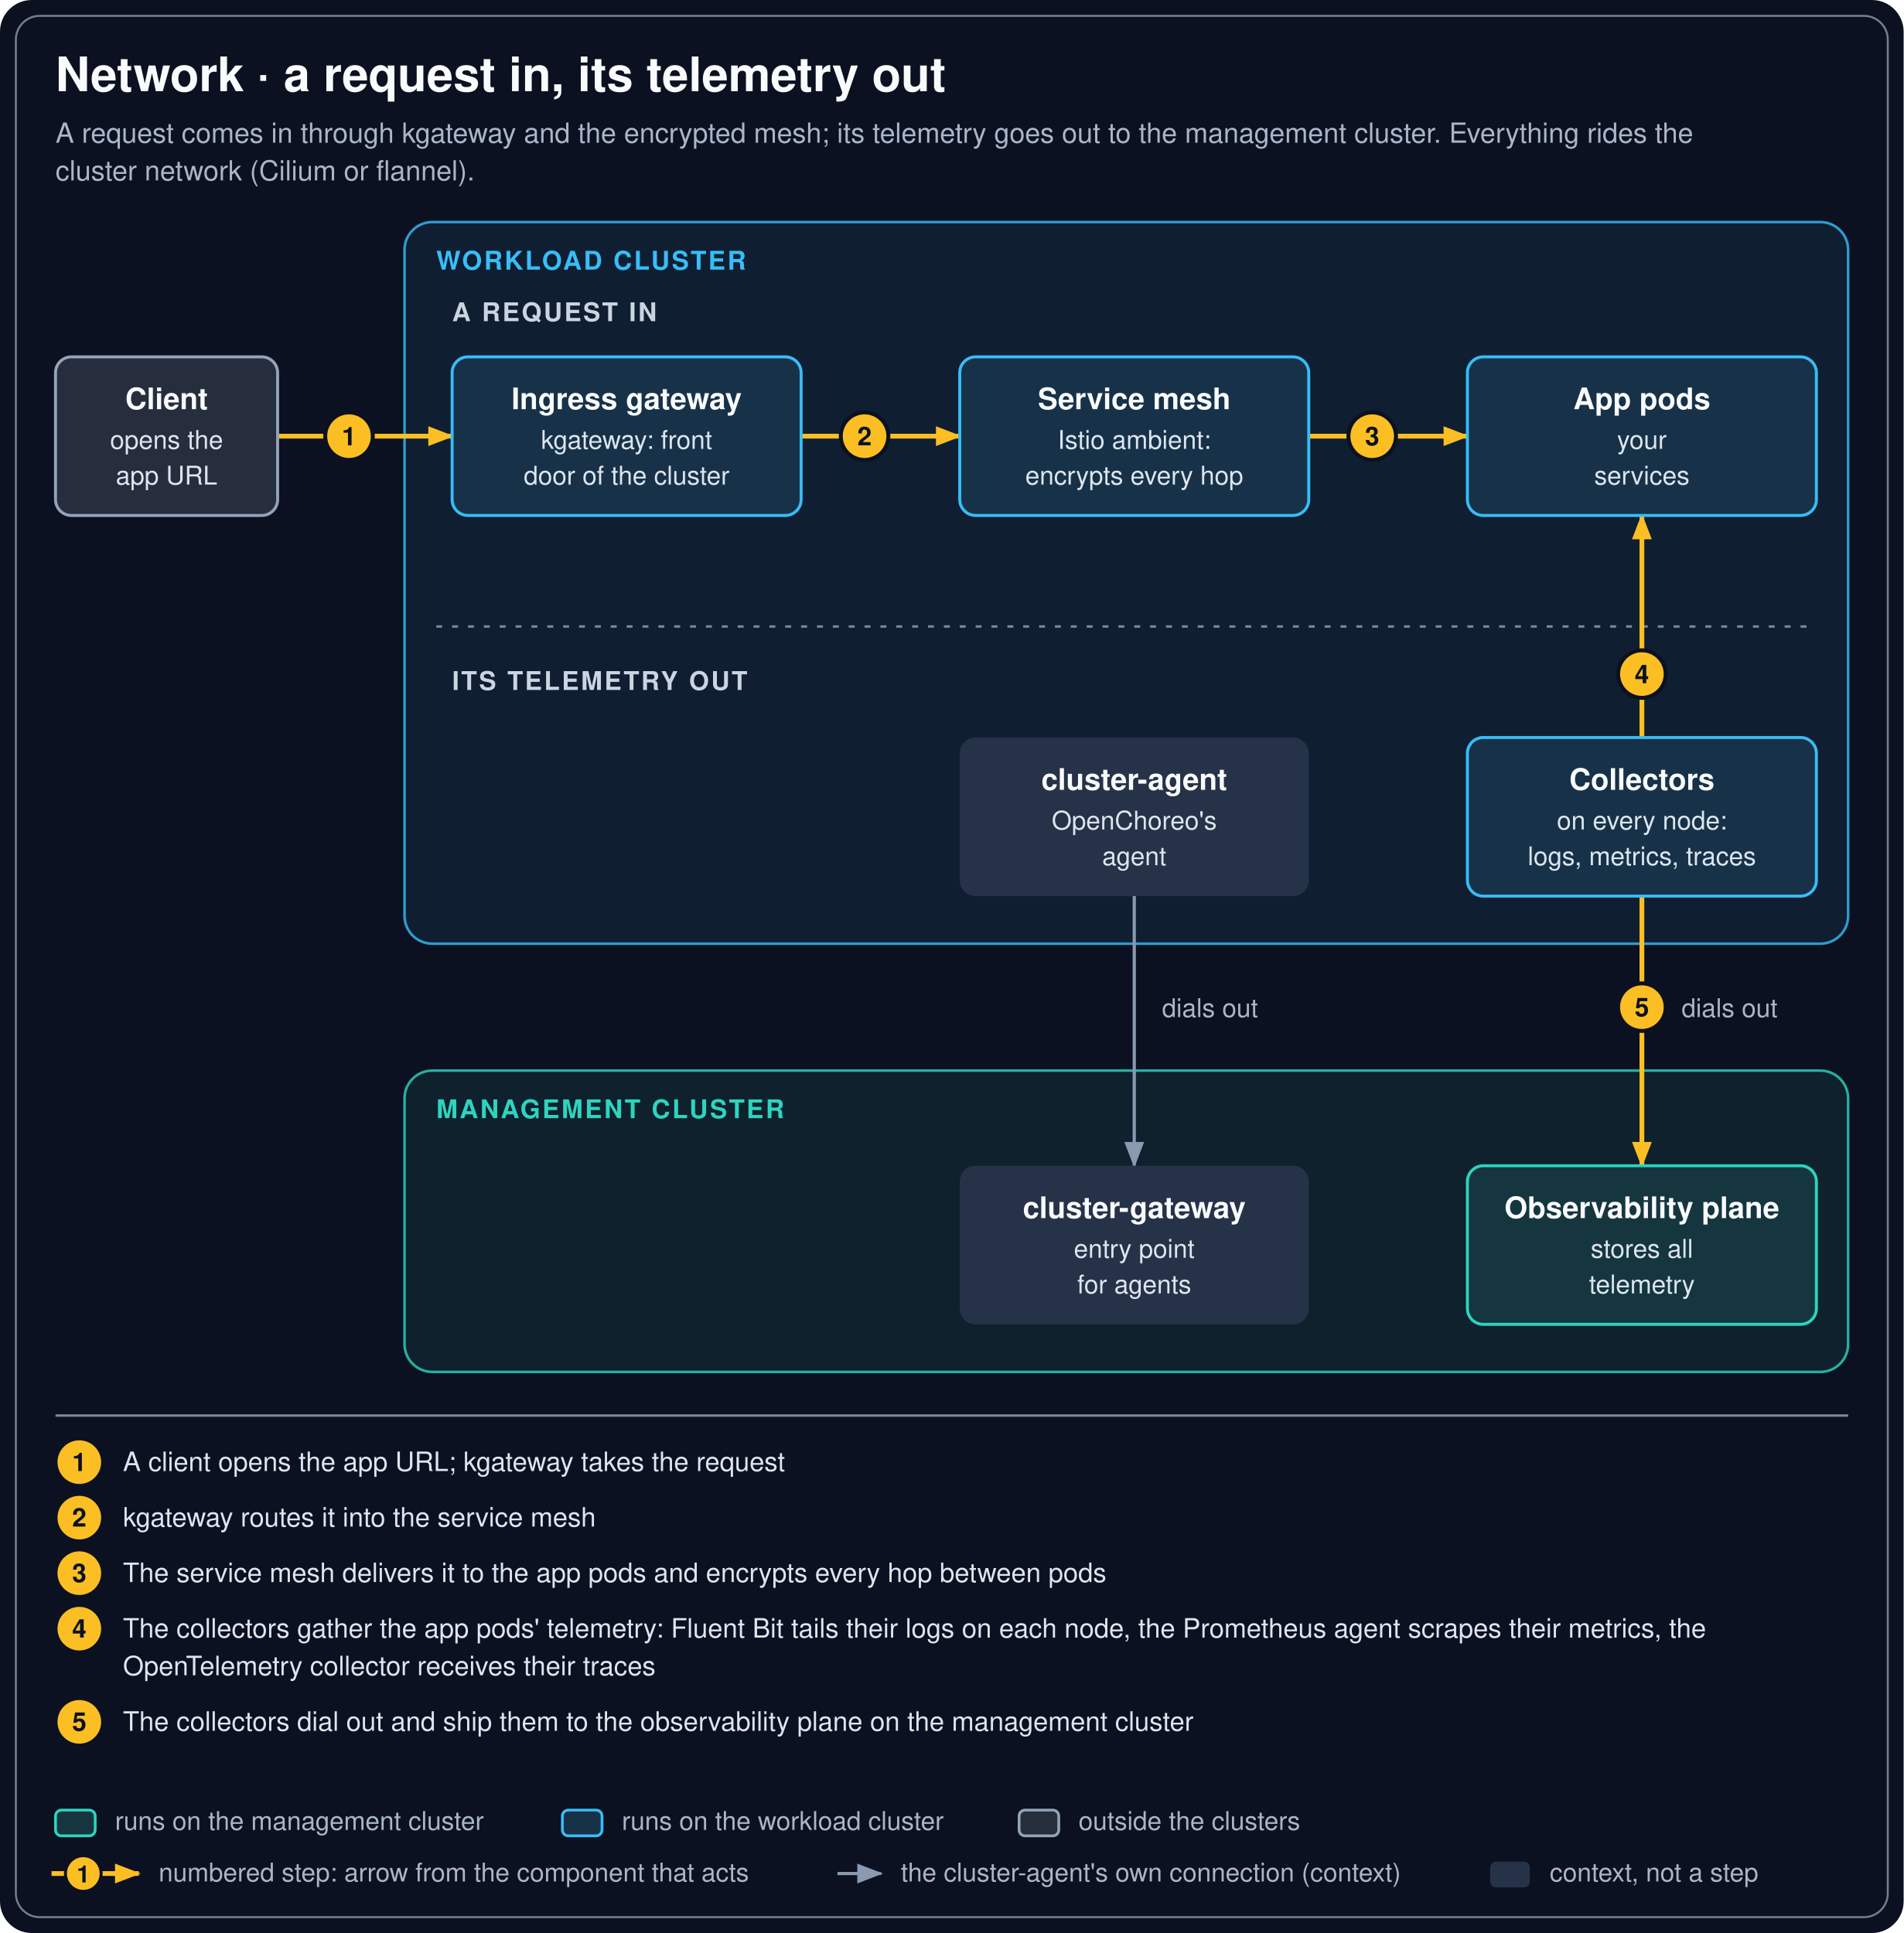
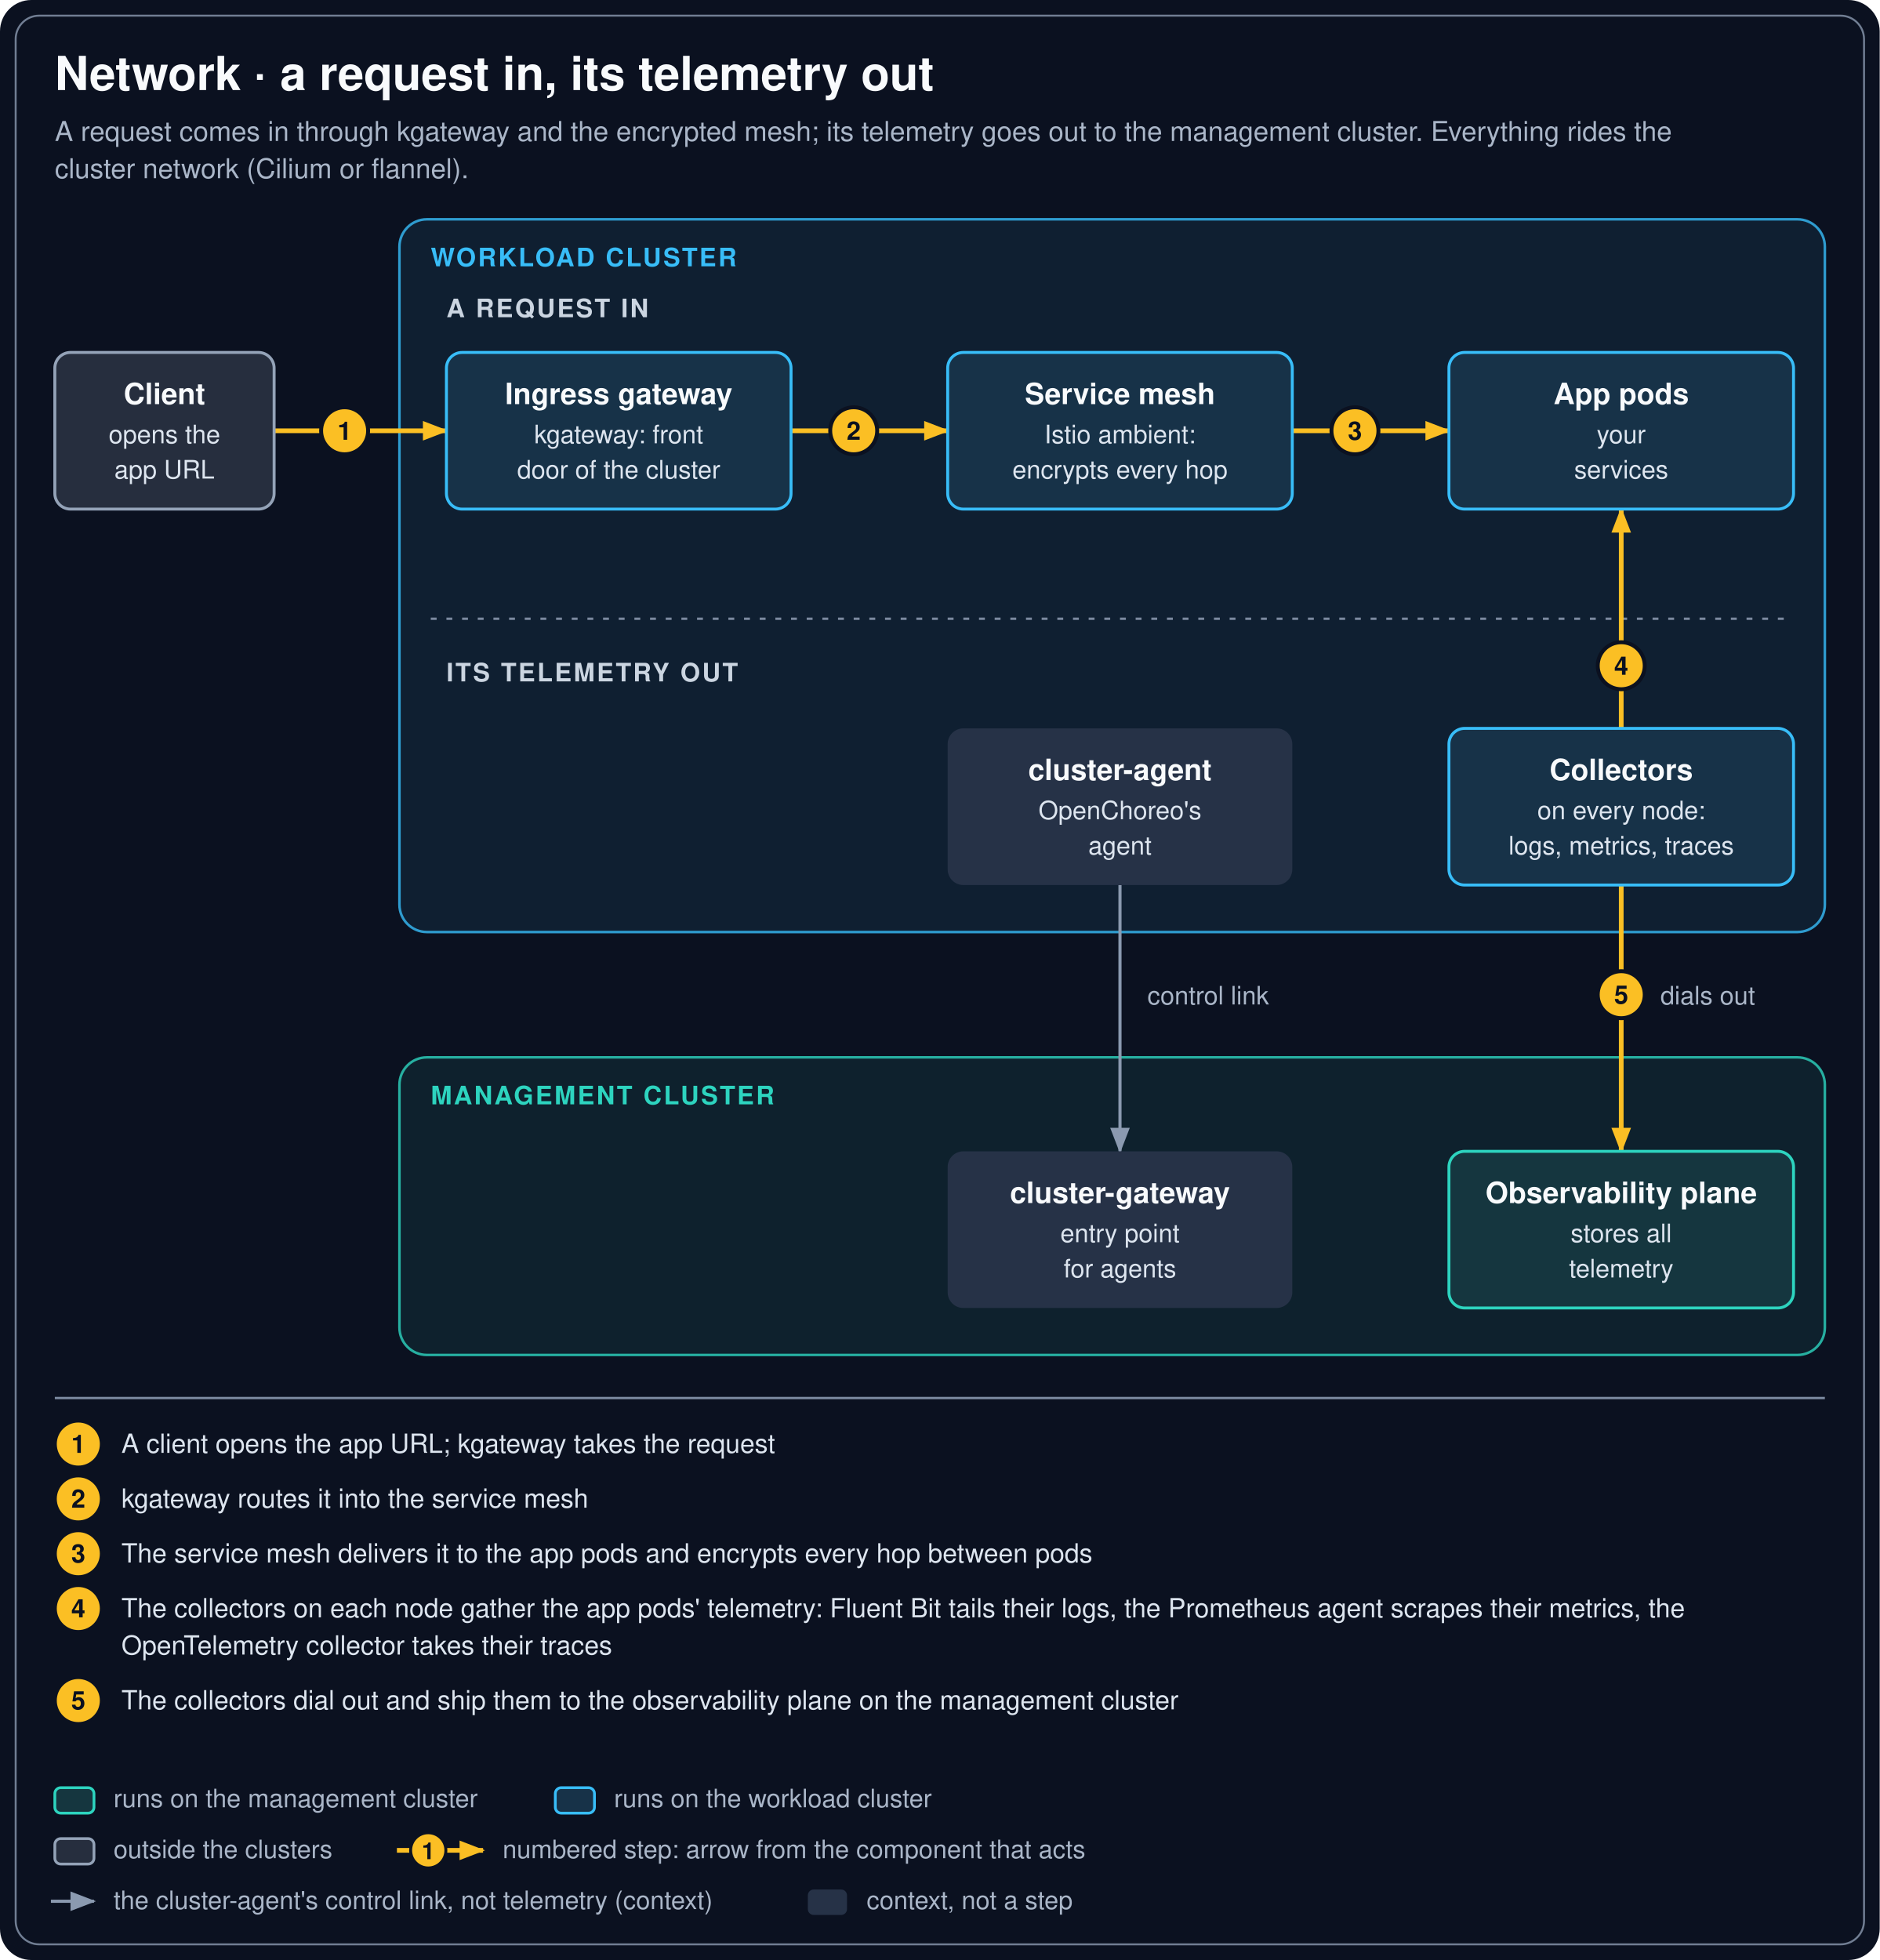
- <svg xmlns="http://www.w3.org/2000/svg" width="960" height="975" viewBox="0 0 960 975" role="img" aria-label="Network · a request in, its telemetry out">
+ <svg xmlns="http://www.w3.org/2000/svg" width="960" height="1001" viewBox="0 0 960 1001" role="img" aria-label="Network · a request in, its telemetry out">
  <style>.s{font-family:'Segoe UI','Helvetica Neue',Helvetica,Arial,'Liberation Sans',sans-serif}.m{font-family:'JetBrains Mono',SFMono-Regular,Menlo,Consolas,'Liberation Mono',monospace}.fx{fill:none;stroke-width:3.4;stroke-linecap:round;stroke-dasharray:4 10;opacity:0;animation:fxdash .9s linear infinite,fxseq 8.00s linear infinite both}@keyframes fxdash{to{stroke-dashoffset:-14}}@keyframes fxseq{0%{opacity:0}3%{opacity:1}33.0%{opacity:1}38.0%{opacity:0}100%{opacity:0}}@media (prefers-reduced-motion:reduce){.fx{animation:none;opacity:0}}</style>
  <defs>
    <marker id="ah8b9ab0" markerWidth="13" markerHeight="10" refX="12" refY="5" orient="auto" markerUnits="userSpaceOnUse">
      <path d="M0,0 L13,5 L0,10 z" fill="#8b9ab0" />
    </marker>
    <marker id="as8b9ab0" markerWidth="13" markerHeight="10" refX="1" refY="5" orient="auto" markerUnits="userSpaceOnUse">
      <path d="M13,0 L0,5 L13,10 z" fill="#8b9ab0" />
    </marker>
    <marker id="ahfbbf24" markerWidth="13" markerHeight="10" refX="12" refY="5" orient="auto" markerUnits="userSpaceOnUse">
      <path d="M0,0 L13,5 L0,10 z" fill="#fbbf24" />
    </marker>
    <marker id="asfbbf24" markerWidth="13" markerHeight="10" refX="1" refY="5" orient="auto" markerUnits="userSpaceOnUse">
      <path d="M13,0 L0,5 L13,10 z" fill="#fbbf24" />
    </marker>
  </defs>
-   <rect width="960" height="975" rx="16" fill="#0b1120" />
-   <rect x="8" y="8" width="944" height="959" rx="12" fill="none" stroke="#8b9ab0" stroke-opacity=".8" />
+   <rect width="960" height="1001" rx="16" fill="#0b1120" />
+   <rect x="8" y="8" width="944" height="985" rx="12" fill="none" stroke="#8b9ab0" stroke-opacity=".8" />
  <rect x="204" y="112" width="728" height="364" rx="14" fill="#0f1f31" stroke="#38bdf8" stroke-opacity=".8" stroke-width="1.3" />
  <text class="s" x="220.0" y="136.0" font-size="13" fill="#38bdf8" font-weight="700" letter-spacing="1.0">WORKLOAD CLUSTER</text>
  <rect x="204" y="540" width="728" height="152" rx="14" fill="#0e212d" stroke="#2dd4bf" stroke-opacity=".8" stroke-width="1.3" />
  <text class="s" x="220.0" y="564.0" font-size="13" fill="#2dd4bf" font-weight="700" letter-spacing="1.0">MANAGEMENT CLUSTER</text>
  <path d="M 220 316 L 916 316" stroke="#7c8aa0" stroke-width="1.2" stroke-dasharray="3 5" />
  <path d="M 140.0 220.0 L 228.0 220.0" fill="none" stroke="#fbbf24" stroke-width="2.4" stroke-linejoin="round" marker-end="url(#ahfbbf24)" />
  <path d="M 404.0 220.0 L 484.0 220.0" fill="none" stroke="#fbbf24" stroke-width="2.4" stroke-linejoin="round" marker-end="url(#ahfbbf24)" />
  <path d="M 660.0 220.0 L 740.0 220.0" fill="none" stroke="#fbbf24" stroke-width="2.4" stroke-linejoin="round" marker-end="url(#ahfbbf24)" />
  <path d="M 828.0 372.0 L 828.0 260.0" fill="none" stroke="#fbbf24" stroke-width="2.4" stroke-linejoin="round" marker-end="url(#ahfbbf24)" />
  <path d="M 828.0 452.0 L 828.0 588.0" fill="none" stroke="#fbbf24" stroke-width="2.4" stroke-linejoin="round" marker-end="url(#ahfbbf24)" />
  <path d="M 572.0 452.0 L 572.0 588.0" fill="none" stroke="#8b9ab0" stroke-width="1.6" stroke-linejoin="round" marker-end="url(#ah8b9ab0)" />
  <path class="fx" d="M 140.0 220.0 L 228.0 220.0" stroke="#fde5a7" style="animation-delay:0s,0.00s" />
  <path class="fx" d="M 404.0 220.0 L 484.0 220.0" stroke="#fde5a7" style="animation-delay:0s,1.10s" />
  <path class="fx" d="M 660.0 220.0 L 740.0 220.0" stroke="#fde5a7" style="animation-delay:0s,2.20s" />
  <path class="fx" d="M 828.0 372.0 L 828.0 260.0" stroke="#fde5a7" style="animation-delay:0s,3.30s" />
  <path class="fx" d="M 828.0 452.0 L 828.0 588.0" stroke="#fde5a7" style="animation-delay:0s,4.40s" />
  <rect x="28" y="180" width="112" height="80" rx="8" fill="#262e3e" stroke="#94a3b8" stroke-width="1.5" />
  <text class="s" x="84.0" y="206.4" font-size="15" fill="#f8fafc" font-weight="600" text-anchor="middle">Client</text>
  <text class="s" x="84.0" y="226.4" font-size="13" fill="#dde5ef" text-anchor="middle">opens the</text>
  <text class="s" x="84.0" y="244.4" font-size="13" fill="#dde5ef" text-anchor="middle">app URL</text>
  <rect x="228" y="180" width="176" height="80" rx="8" fill="#173248" stroke="#38bdf8" stroke-width="1.5" />
  <text class="s" x="316.0" y="206.4" font-size="15" fill="#f8fafc" font-weight="600" text-anchor="middle">Ingress gateway</text>
  <text class="s" x="316.0" y="226.4" font-size="13" fill="#dde5ef" text-anchor="middle">kgateway: front</text>
  <text class="s" x="316.0" y="244.4" font-size="13" fill="#dde5ef" text-anchor="middle">door of the cluster</text>
  <rect x="484" y="180" width="176" height="80" rx="8" fill="#173248" stroke="#38bdf8" stroke-width="1.5" />
  <text class="s" x="572.0" y="206.4" font-size="15" fill="#f8fafc" font-weight="600" text-anchor="middle">Service mesh</text>
  <text class="s" x="572.0" y="226.4" font-size="13" fill="#dde5ef" text-anchor="middle">Istio ambient:</text>
  <text class="s" x="572.0" y="244.4" font-size="13" fill="#dde5ef" text-anchor="middle">encrypts every hop</text>
  <rect x="740" y="180" width="176" height="80" rx="8" fill="#173248" stroke="#38bdf8" stroke-width="1.5" />
  <text class="s" x="828.0" y="206.4" font-size="15" fill="#f8fafc" font-weight="600" text-anchor="middle">App pods</text>
  <text class="s" x="828.0" y="226.4" font-size="13" fill="#dde5ef" text-anchor="middle">your</text>
  <text class="s" x="828.0" y="244.4" font-size="13" fill="#dde5ef" text-anchor="middle">services</text>
  <rect x="484" y="372" width="176" height="80" rx="8" fill="#263247" stroke="none" stroke-width="0" />
  <text class="s" x="572.0" y="398.4" font-size="15" fill="#f8fafc" font-weight="600" text-anchor="middle">cluster-agent</text>
  <text class="s" x="572.0" y="418.4" font-size="13" fill="#dde5ef" text-anchor="middle">OpenChoreo's</text>
  <text class="s" x="572.0" y="436.4" font-size="13" fill="#dde5ef" text-anchor="middle">agent</text>
  <rect x="740" y="372" width="176" height="80" rx="8" fill="#173248" stroke="#38bdf8" stroke-width="1.5" />
  <text class="s" x="828.0" y="398.4" font-size="15" fill="#f8fafc" font-weight="600" text-anchor="middle">Collectors</text>
  <text class="s" x="828.0" y="418.4" font-size="13" fill="#dde5ef" text-anchor="middle">on every node:</text>
  <text class="s" x="828.0" y="436.4" font-size="13" fill="#dde5ef" text-anchor="middle">logs, metrics, traces</text>
  <rect x="484" y="588" width="176" height="80" rx="8" fill="#263247" stroke="none" stroke-width="0" />
  <text class="s" x="572.0" y="614.4" font-size="15" fill="#f8fafc" font-weight="600" text-anchor="middle">cluster-gateway</text>
  <text class="s" x="572.0" y="634.4" font-size="13" fill="#dde5ef" text-anchor="middle">entry point</text>
  <text class="s" x="572.0" y="652.4" font-size="13" fill="#dde5ef" text-anchor="middle">for agents</text>
  <rect x="740" y="588" width="176" height="80" rx="8" fill="#15363f" stroke="#2dd4bf" stroke-width="1.5" />
  <text class="s" x="828.0" y="614.4" font-size="15" fill="#f8fafc" font-weight="600" text-anchor="middle">Observability plane</text>
  <text class="s" x="828.0" y="634.4" font-size="13" fill="#dde5ef" text-anchor="middle">stores all</text>
  <text class="s" x="828.0" y="652.4" font-size="13" fill="#dde5ef" text-anchor="middle">telemetry</text>
  <text class="s" x="28.0" y="46.0" font-size="24" fill="#f8fafc" font-weight="700">Network · a request in, its telemetry out</text>
  <text class="s" x="28.0" y="72.0" font-size="14" fill="#aab6c8">A request comes in through kgateway and the encrypted mesh; its telemetry goes out to the management cluster. Everything rides the</text>
  <text class="s" x="28.0" y="91.0" font-size="14" fill="#aab6c8">cluster network (Cilium or flannel).</text>
  <text class="s" x="228.0" y="162.0" font-size="13" fill="#cbd5e1" font-weight="700" letter-spacing="1.0">A REQUEST IN</text>
  <text class="s" x="228.0" y="348.0" font-size="13" fill="#cbd5e1" font-weight="700" letter-spacing="1.0">ITS TELEMETRY OUT</text>
  <circle cx="176.0" cy="220.0" r="12" fill="#fbbf24" stroke="#0b1120" stroke-width="2" />
  <text class="s" x="176.0" y="224.6" font-size="13" font-weight="700" fill="#0b1120" text-anchor="middle">1</text>
  <circle cx="436.0" cy="220.0" r="12" fill="#fbbf24" stroke="#0b1120" stroke-width="2" />
  <text class="s" x="436.0" y="224.6" font-size="13" font-weight="700" fill="#0b1120" text-anchor="middle">2</text>
  <circle cx="692.0" cy="220.0" r="12" fill="#fbbf24" stroke="#0b1120" stroke-width="2" />
  <text class="s" x="692.0" y="224.6" font-size="13" font-weight="700" fill="#0b1120" text-anchor="middle">3</text>
  <circle cx="828.0" cy="340.0" r="12" fill="#fbbf24" stroke="#0b1120" stroke-width="2" />
  <text class="s" x="828.0" y="344.6" font-size="13" font-weight="700" fill="#0b1120" text-anchor="middle">4</text>
  <rect x="844.0" y="499.0" width="59.3" height="20.0" rx="3" fill="#0b1120" />
  <text class="s" x="848.0" y="513.0" font-size="13" fill="#aab6c8">dials out</text>
  <circle cx="828.0" cy="508.0" r="12" fill="#fbbf24" stroke="#0b1120" stroke-width="2" />
  <text class="s" x="828.0" y="512.6" font-size="13" font-weight="700" fill="#0b1120" text-anchor="middle">5</text>
-   <rect x="582.0" y="499.0" width="59.3" height="20.0" rx="3" fill="#0b1120" />
-   <text class="s" x="586.0" y="513.0" font-size="13" fill="#aab6c8">dials out</text>
+   <rect x="582.0" y="499.0" width="73.9" height="20.0" rx="3" fill="#0b1120" />
+   <text class="s" x="586.0" y="513.0" font-size="13" fill="#aab6c8">control link</text>
  <line x1="28" y1="714" x2="932" y2="714" stroke="#7c8aa0" stroke-width="1.2" />
  <circle cx="40" cy="737.5" r="11" fill="#fbbf24" />
  <text class="s" x="40" y="742" font-size="13" font-weight="700" fill="#0b1120" text-anchor="middle">1</text>
  <text class="s" x="62.0" y="742.0" font-size="13.5" fill="#dde5ef">A client opens the app URL; kgateway takes the request</text>
  <circle cx="40" cy="765.5" r="11" fill="#fbbf24" />
  <text class="s" x="40" y="770" font-size="13" font-weight="700" fill="#0b1120" text-anchor="middle">2</text>
  <text class="s" x="62.0" y="770.0" font-size="13.5" fill="#dde5ef">kgateway routes it into the service mesh</text>
  <circle cx="40" cy="793.5" r="11" fill="#fbbf24" />
  <text class="s" x="40" y="798" font-size="13" font-weight="700" fill="#0b1120" text-anchor="middle">3</text>
  <text class="s" x="62.0" y="798.0" font-size="13.5" fill="#dde5ef">The service mesh delivers it to the app pods and encrypts every hop between pods</text>
  <circle cx="40" cy="821.5" r="11" fill="#fbbf24" />
  <text class="s" x="40" y="826" font-size="13" font-weight="700" fill="#0b1120" text-anchor="middle">4</text>
-   <text class="s" x="62.0" y="826.0" font-size="13.5" fill="#dde5ef">The collectors gather the app pods' telemetry: Fluent Bit tails their logs on each node, the Prometheus agent scrapes their metrics, the</text>
-   <text class="s" x="62.0" y="845.0" font-size="13.5" fill="#dde5ef">OpenTelemetry collector receives their traces</text>
+   <text class="s" x="62.0" y="826.0" font-size="13.5" fill="#dde5ef">The collectors on each node gather the app pods' telemetry: Fluent Bit tails their logs, the Prometheus agent scrapes their metrics, the</text>
+   <text class="s" x="62.0" y="845.0" font-size="13.5" fill="#dde5ef">OpenTelemetry collector takes their traces</text>
  <circle cx="40" cy="868.5" r="11" fill="#fbbf24" />
  <text class="s" x="40" y="873" font-size="13" font-weight="700" fill="#0b1120" text-anchor="middle">5</text>
  <text class="s" x="62.0" y="873.0" font-size="13.5" fill="#dde5ef">The collectors dial out and ship them to the observability plane on the management cluster</text>
  <rect x="28" y="913" width="20" height="13" rx="3" fill="#15363f" stroke="#2dd4bf" stroke-width="1.4" />
  <text class="s" x="58.0" y="923.0" font-size="13" fill="#aab6c8">runs on the management cluster</text>
  <rect x="283.605" y="913" width="20" height="13" rx="3" fill="#173248" stroke="#38bdf8" stroke-width="1.4" />
  <text class="s" x="313.6" y="923.0" font-size="13" fill="#aab6c8">runs on the workload cluster</text>
-   <rect x="513.924" y="913" width="20" height="13" rx="3" fill="#262e3e" stroke="#94a3b8" stroke-width="1.4" />
-   <text class="s" x="543.9" y="923.0" font-size="13" fill="#aab6c8">outside the clusters</text>
-   <path d="M 26 945 L 70 945" stroke="#fbbf24" stroke-width="2.4" marker-end="url(#ahfbbf24)" />
-   <circle cx="42" cy="945" r="9" fill="#fbbf24" stroke="#0b1120" stroke-width="1.5" />
-   <text class="s" x="42" y="949.5" font-size="12" font-weight="700" fill="#0b1120" text-anchor="middle">1</text>
-   <text class="s" x="80.0" y="949.0" font-size="13" fill="#aab6c8">numbered step: arrow from the component that acts</text>
-   <path d="M 422.32 945 L 444.32 945" stroke="#8b9ab0" stroke-width="1.6" marker-end="url(#ah8b9ab0)" />
-   <text class="s" x="454.3" y="949.0" font-size="13" fill="#aab6c8">the cluster-agent's own connection (context)</text>
-   <rect x="751.485" y="939" width="20" height="13" rx="3" fill="#263247" />
-   <text class="s" x="781.5" y="949.0" font-size="13" fill="#aab6c8">context, not a step</text>
+   <rect x="28" y="939" width="20" height="13" rx="3" fill="#262e3e" stroke="#94a3b8" stroke-width="1.4" />
+   <text class="s" x="58.0" y="949.0" font-size="13" fill="#aab6c8">outside the clusters</text>
+   <path d="M 202.715 945 L 246.715 945" stroke="#fbbf24" stroke-width="2.4" marker-end="url(#ahfbbf24)" />
+   <circle cx="218.715" cy="945" r="9" fill="#fbbf24" stroke="#0b1120" stroke-width="1.5" />
+   <text class="s" x="218.715" y="949.5" font-size="12" font-weight="700" fill="#0b1120" text-anchor="middle">1</text>
+   <text class="s" x="256.7" y="949.0" font-size="13" fill="#aab6c8">numbered step: arrow from the component that acts</text>
+   <path d="M 26 971 L 48 971" stroke="#8b9ab0" stroke-width="1.6" marker-end="url(#ah8b9ab0)" />
+   <text class="s" x="58.0" y="975.0" font-size="13" fill="#aab6c8">the cluster-agent's control link, not telemetry (context)</text>
+   <rect x="412.586" y="965" width="20" height="13" rx="3" fill="#263247" />
+   <text class="s" x="442.6" y="975.0" font-size="13" fill="#aab6c8">context, not a step</text>
</svg>
